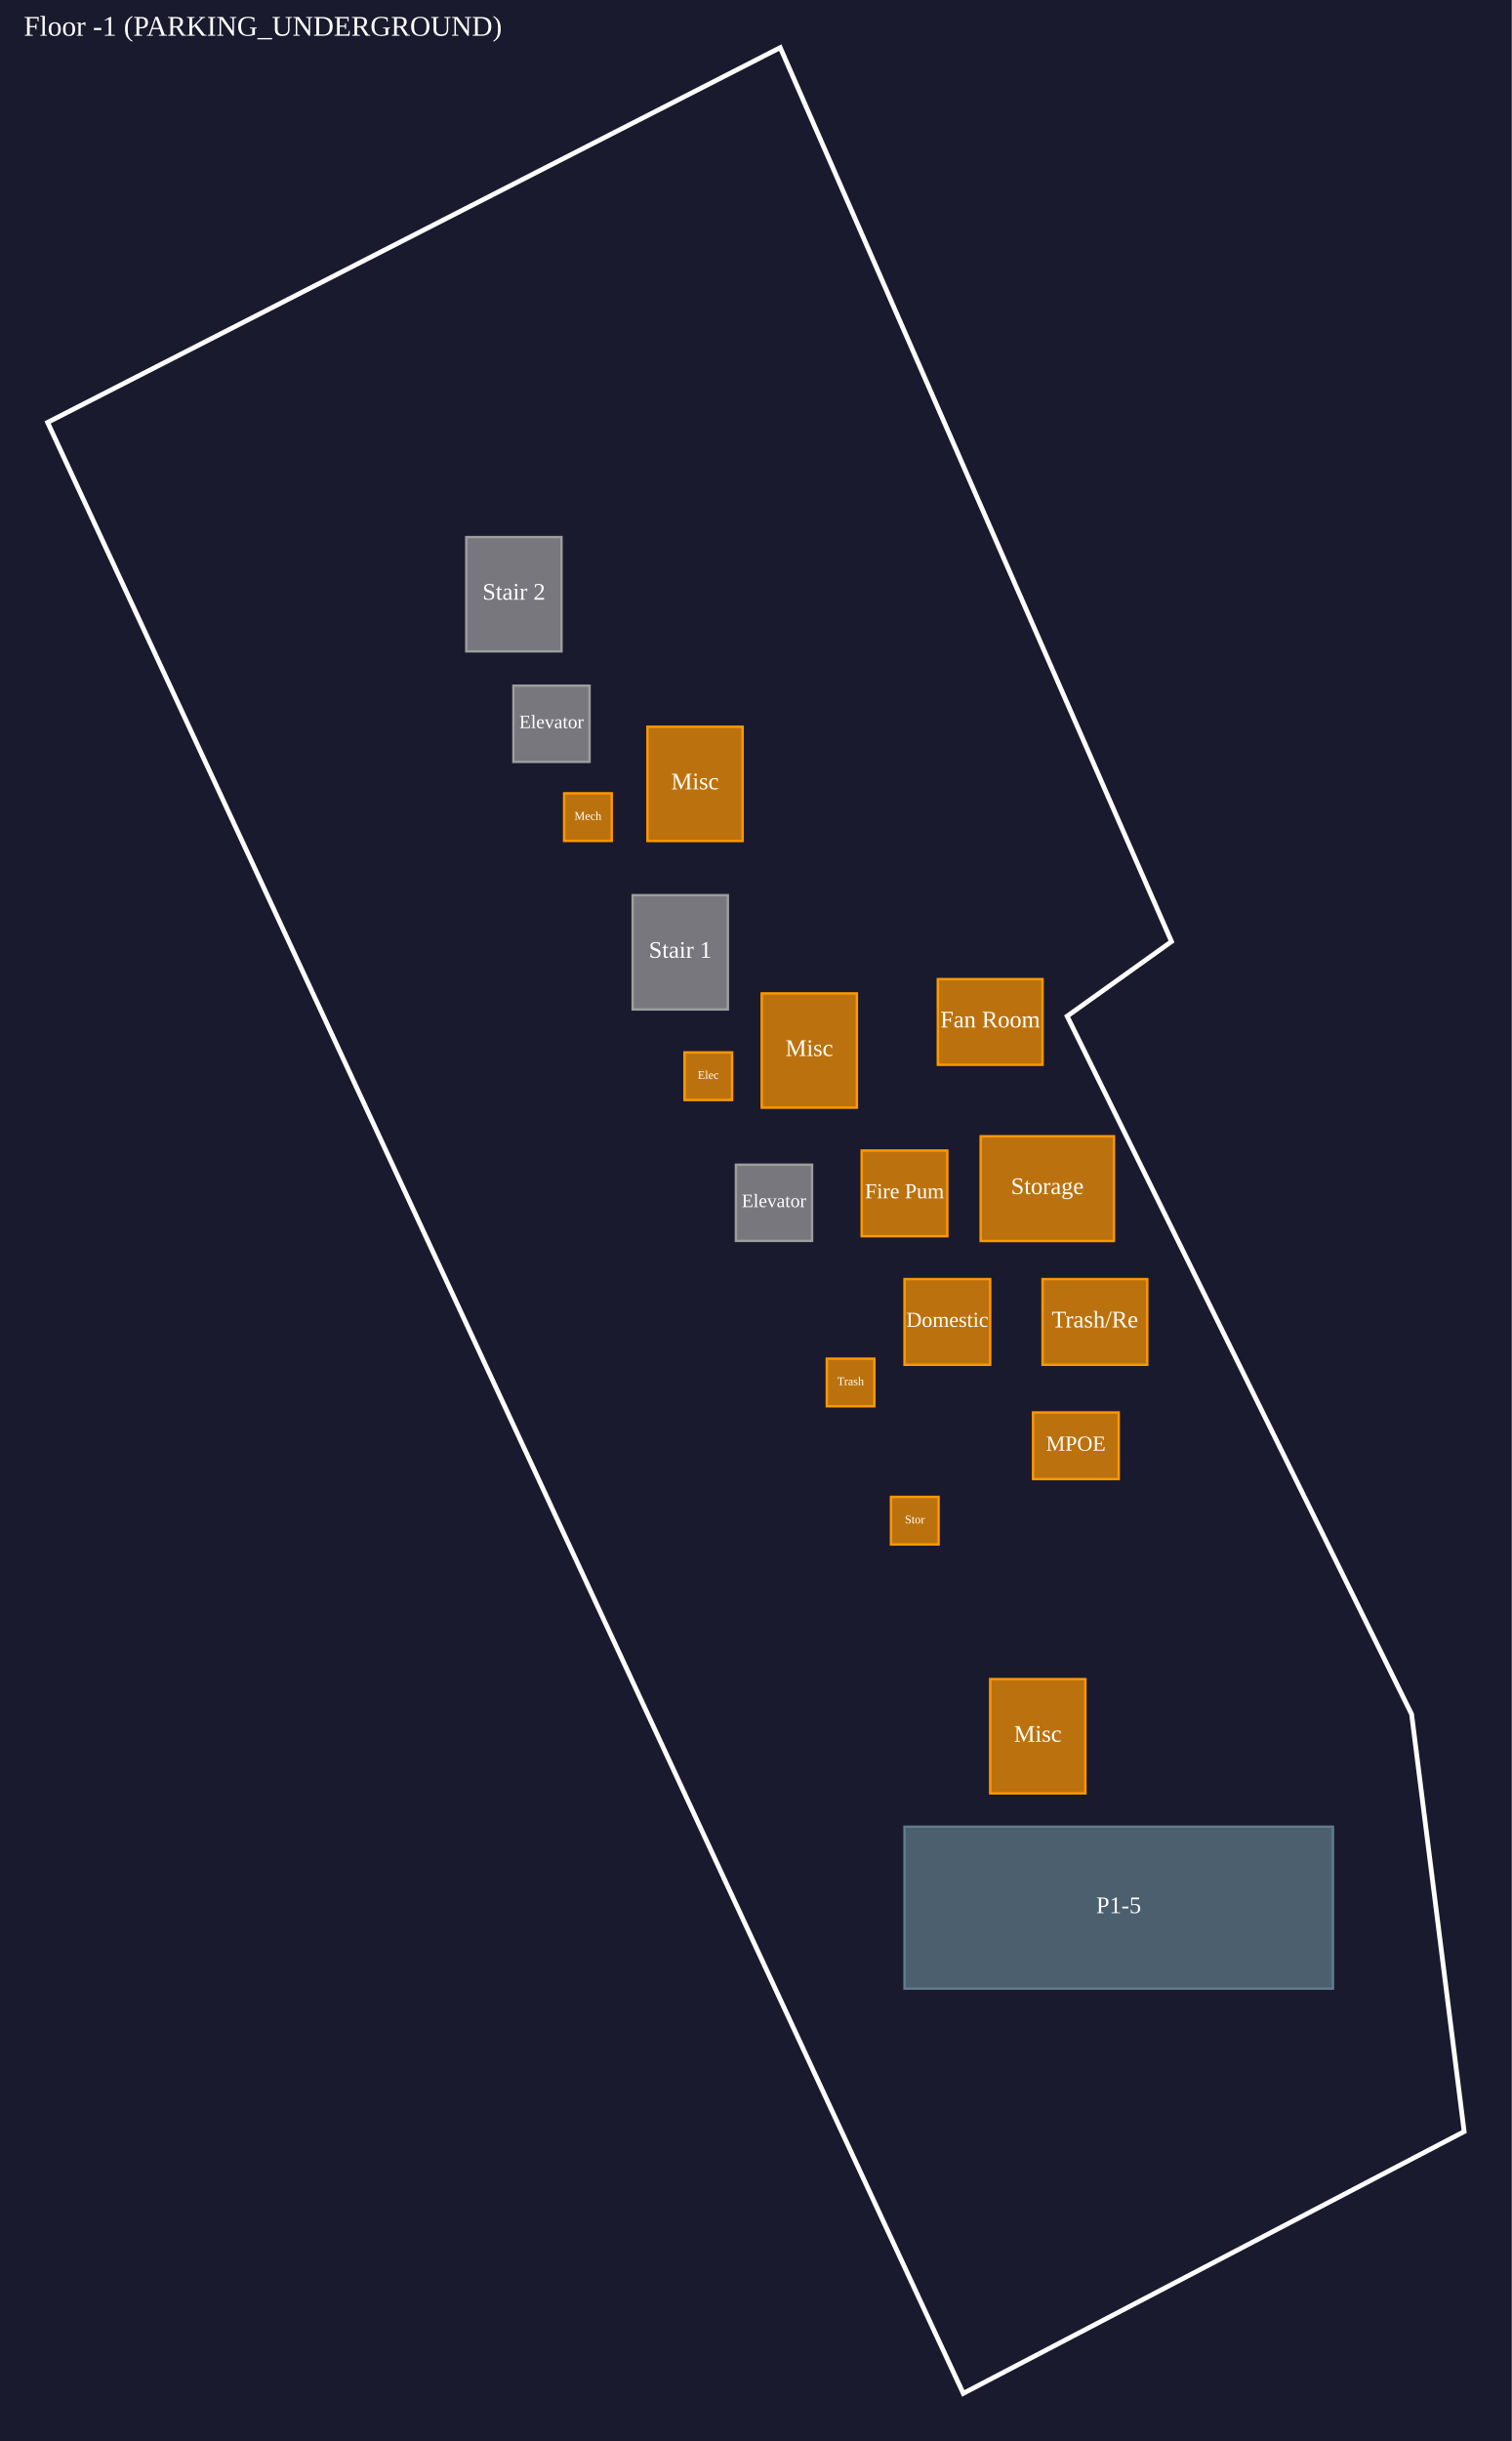
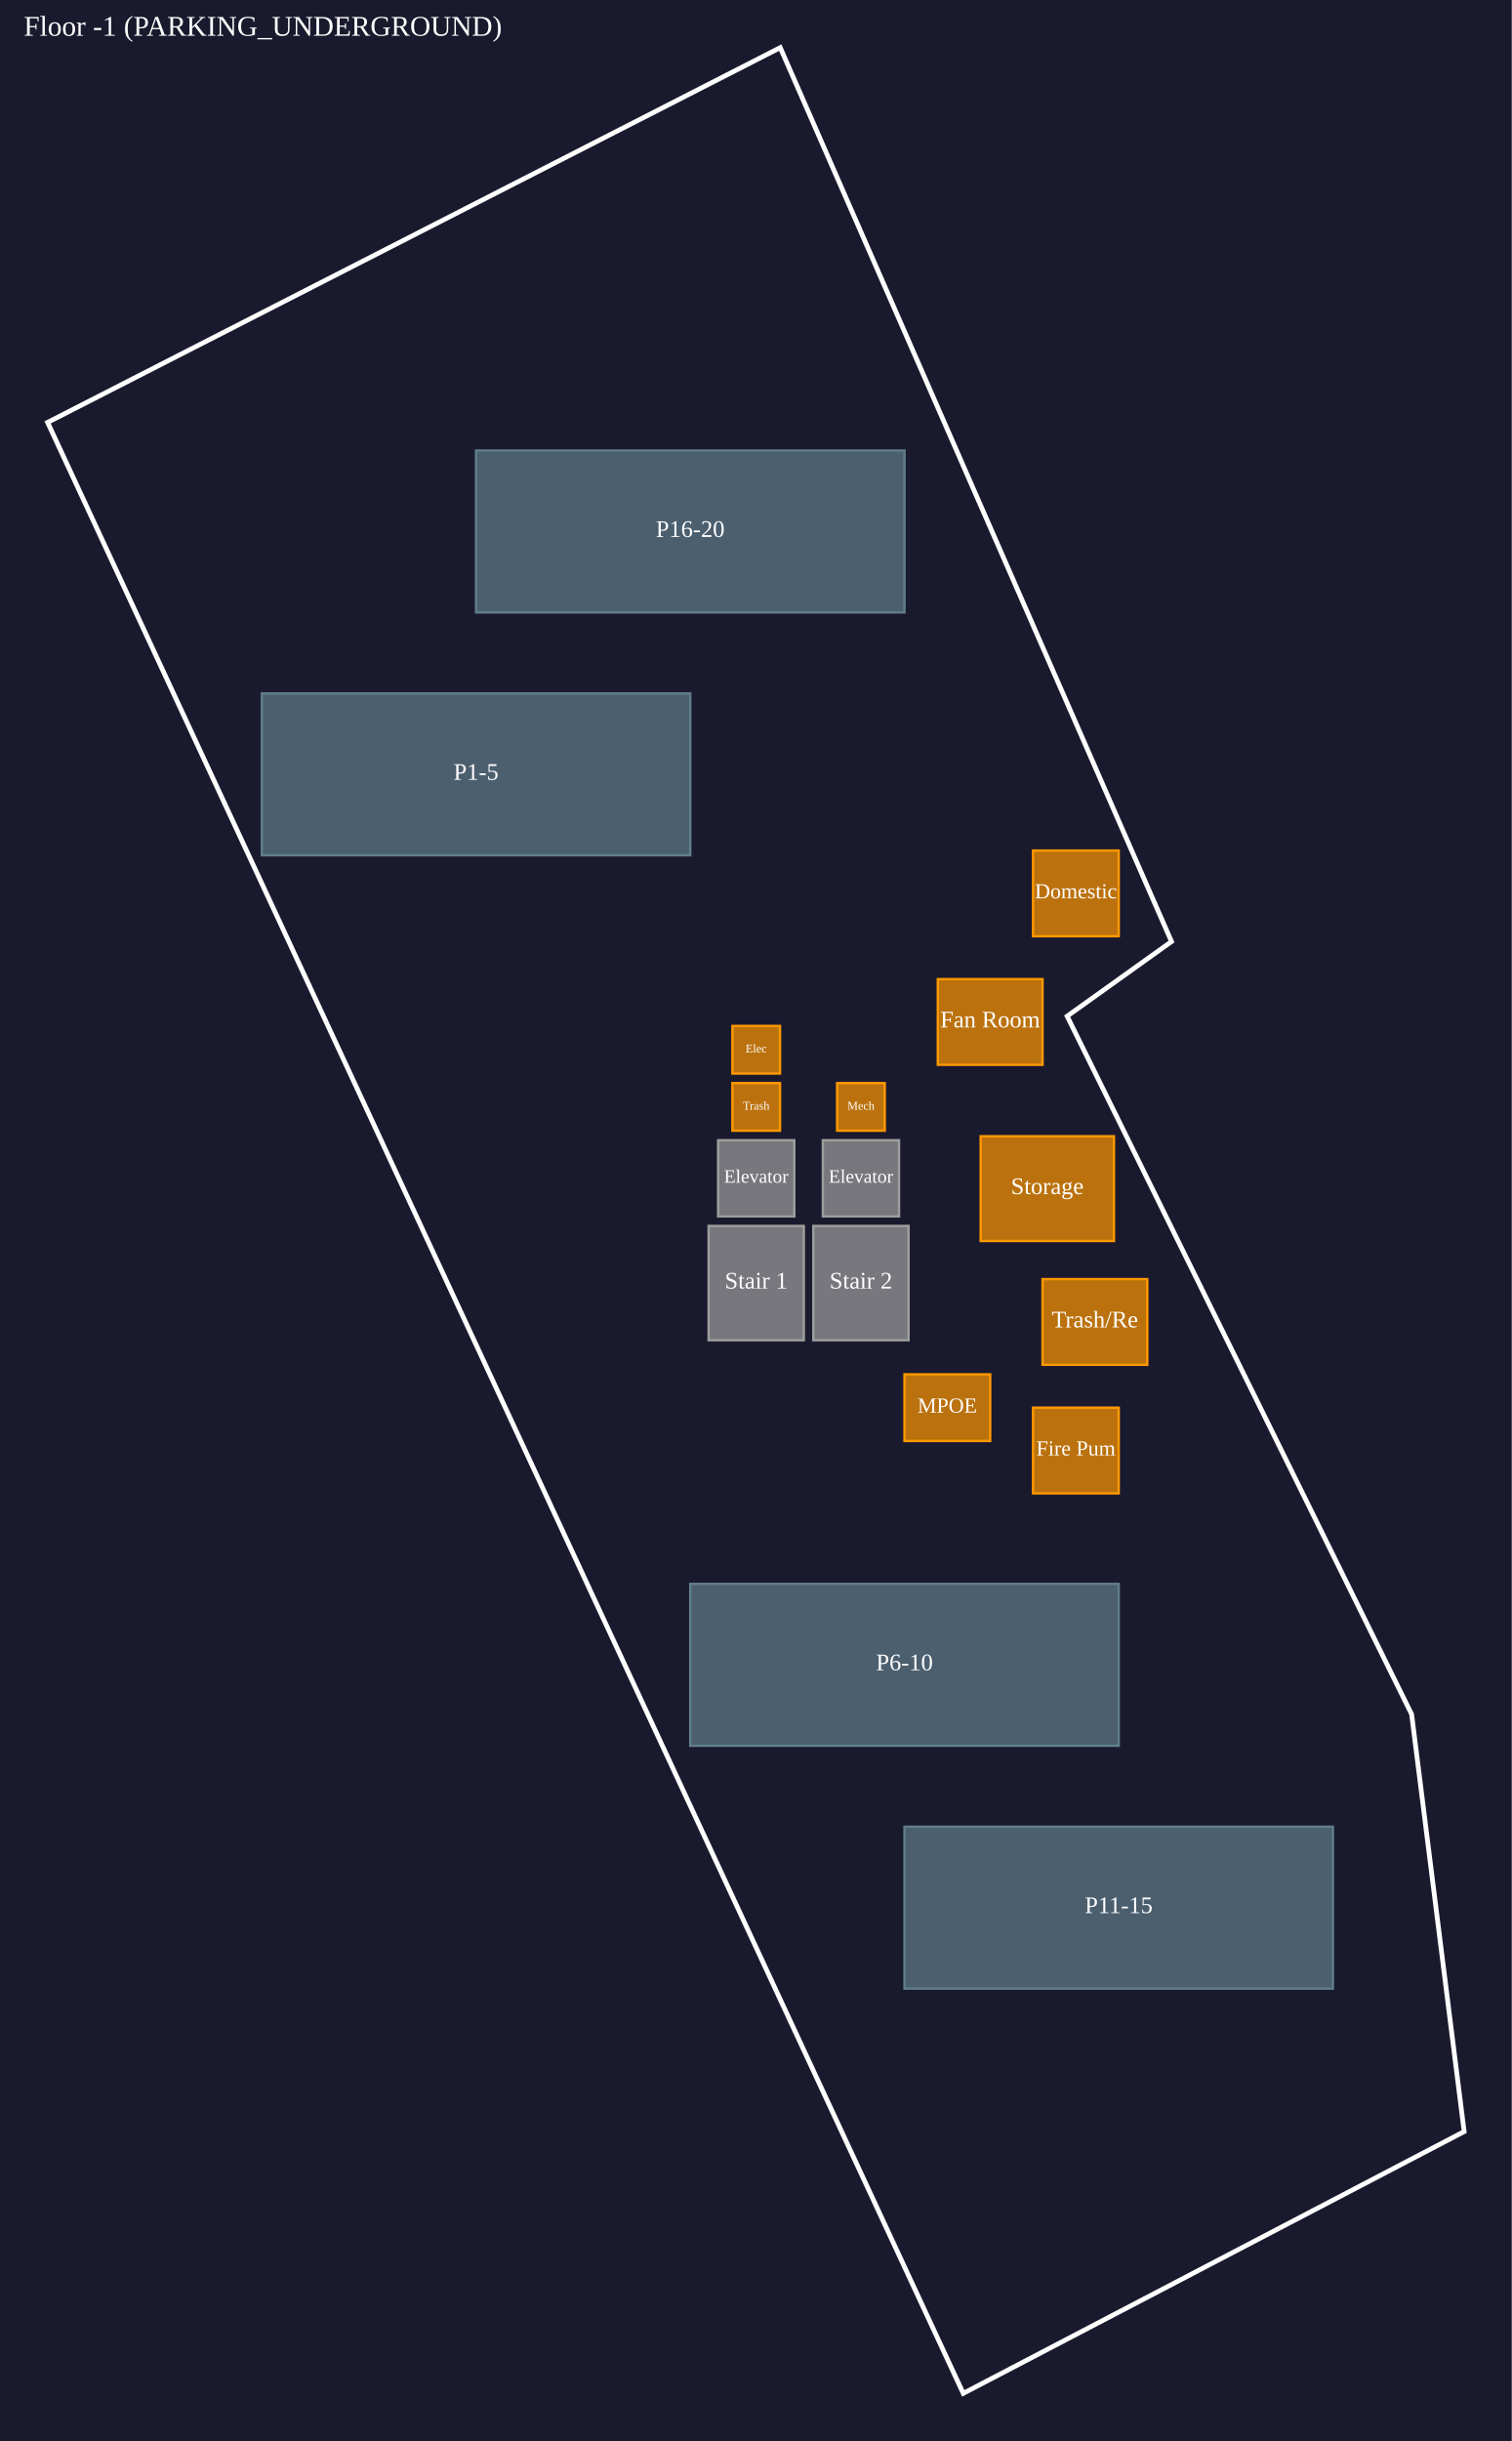
<svg xmlns="http://www.w3.org/2000/svg" width="635.13" height="1025.227" viewBox="0 0 635.13 1025.227">
  <rect width="100%" height="100%" fill="#1a1a2e" />
  <path d="M 615.13 895.269 L 593.059 719.978 L 448.336 426.804 L 492.179 395.455 L 327.804 20 L 20 177.41 L 404.691 1005.227 Z" fill="none" stroke="#fff" stroke-width="2" />
-   <rect x="265.791" y="375.977" width="40" height="48" fill="#9E9E9E" fill-opacity="0.7" stroke="#9E9E9E" stroke-width="1" />
-   <text x="285.791" y="399.977" font-size="10" fill="white" text-anchor="middle" dominant-baseline="middle">Stair 1</text>
-   <rect x="195.899" y="225.577" width="40" height="48" fill="#9E9E9E" fill-opacity="0.7" stroke="#9E9E9E" stroke-width="1" />
-   <text x="215.899" y="249.577" font-size="10" fill="white" text-anchor="middle" dominant-baseline="middle">Stair 2</text>
-   <rect x="309.179" y="489.176" width="32" height="32" fill="#9E9E9E" fill-opacity="0.7" stroke="#9E9E9E" stroke-width="1" />
-   <text x="325.179" y="505.176" font-size="8" fill="white" text-anchor="middle" dominant-baseline="middle">Elevator</text>
-   <rect x="215.688" y="287.991" width="32" height="32" fill="#9E9E9E" fill-opacity="0.7" stroke="#9E9E9E" stroke-width="1" />
-   <text x="231.688" y="303.991" font-size="8" fill="white" text-anchor="middle" dominant-baseline="middle">Elevator</text>
-   <rect x="347.353" y="570.646" width="20" height="20" fill="#FF9800" fill-opacity="0.7" stroke="#FF9800" stroke-width="1" />
-   <text x="357.353" y="580.646" font-size="5" fill="white" text-anchor="middle" dominant-baseline="middle">Trash</text>
-   <rect x="237.005" y="333.187" width="20" height="20" fill="#FF9800" fill-opacity="0.7" stroke="#FF9800" stroke-width="1" />
-   <text x="247.005" y="343.187" font-size="5" fill="white" text-anchor="middle" dominant-baseline="middle">Mech</text>
-   <rect x="374.324" y="628.685" width="20" height="20" fill="#FF9800" fill-opacity="0.7" stroke="#FF9800" stroke-width="1" />
-   <text x="384.324" y="638.685" font-size="5" fill="white" text-anchor="middle" dominant-baseline="middle">Stor</text>
-   <rect x="287.576" y="442.011" width="20" height="20" fill="#FF9800" fill-opacity="0.7" stroke="#FF9800" stroke-width="1" />
-   <text x="297.576" y="452.011" font-size="5" fill="white" text-anchor="middle" dominant-baseline="middle">Elec</text>
-   <rect x="272" y="305.227" width="40" height="48" fill="#FF9800" fill-opacity="0.7" stroke="#FF9800" stroke-width="1" />
-   <text x="292" y="329.227" font-size="10" fill="white" text-anchor="middle" dominant-baseline="middle">Misc</text>
-   <rect x="320" y="417.227" width="40" height="48" fill="#FF9800" fill-opacity="0.7" stroke="#FF9800" stroke-width="1" />
-   <text x="340" y="441.227" font-size="10" fill="white" text-anchor="middle" dominant-baseline="middle">Misc</text>
-   <rect x="416" y="705.227" width="40" height="48" fill="#FF9800" fill-opacity="0.7" stroke="#FF9800" stroke-width="1" />
-   <text x="436" y="729.227" font-size="10" fill="white" text-anchor="middle" dominant-baseline="middle">Misc</text>
+   <rect x="297.705" y="514.898" width="40" height="48" fill="#9E9E9E" fill-opacity="0.7" stroke="#9E9E9E" stroke-width="1" />
+   <text x="317.705" y="538.898" font-size="10" fill="white" text-anchor="middle" dominant-baseline="middle">Stair 1</text>
+   <rect x="341.705" y="514.898" width="40" height="48" fill="#9E9E9E" fill-opacity="0.7" stroke="#9E9E9E" stroke-width="1" />
+   <text x="361.705" y="538.898" font-size="10" fill="white" text-anchor="middle" dominant-baseline="middle">Stair 2</text>
+   <rect x="301.705" y="478.898" width="32" height="32" fill="#9E9E9E" fill-opacity="0.7" stroke="#9E9E9E" stroke-width="1" />
+   <text x="317.705" y="494.898" font-size="8" fill="white" text-anchor="middle" dominant-baseline="middle">Elevator</text>
+   <rect x="345.705" y="478.898" width="32" height="32" fill="#9E9E9E" fill-opacity="0.7" stroke="#9E9E9E" stroke-width="1" />
+   <text x="361.705" y="494.898" font-size="8" fill="white" text-anchor="middle" dominant-baseline="middle">Elevator</text>
+   <rect x="307.705" y="454.898" width="20" height="20" fill="#FF9800" fill-opacity="0.7" stroke="#FF9800" stroke-width="1" />
+   <text x="317.705" y="464.898" font-size="5" fill="white" text-anchor="middle" dominant-baseline="middle">Trash</text>
+   <rect x="351.705" y="454.898" width="20" height="20" fill="#FF9800" fill-opacity="0.7" stroke="#FF9800" stroke-width="1" />
+   <text x="361.705" y="464.898" font-size="5" fill="white" text-anchor="middle" dominant-baseline="middle">Mech</text>
+   <rect x="307.705" y="430.898" width="20" height="20" fill="#FF9800" fill-opacity="0.7" stroke="#FF9800" stroke-width="1" />
+   <text x="317.705" y="440.898" font-size="5" fill="white" text-anchor="middle" dominant-baseline="middle">Elec</text>
  <rect x="412" y="477.227" width="56" height="44" fill="#FF9800" fill-opacity="0.7" stroke="#FF9800" stroke-width="1" />
  <text x="440" y="499.227" font-size="10" fill="white" text-anchor="middle" dominant-baseline="middle">Storage</text>
  <rect x="438" y="537.227" width="44" height="36" fill="#FF9800" fill-opacity="0.7" stroke="#FF9800" stroke-width="1" />
  <text x="460" y="555.227" font-size="10" fill="white" text-anchor="middle" dominant-baseline="middle">Trash/Re</text>
  <rect x="394" y="411.227" width="44" height="36" fill="#FF9800" fill-opacity="0.7" stroke="#FF9800" stroke-width="1" />
  <text x="416" y="429.227" font-size="10" fill="white" text-anchor="middle" dominant-baseline="middle">Fan Room</text>
-   <rect x="362" y="483.227" width="36" height="36" fill="#FF9800" fill-opacity="0.7" stroke="#FF9800" stroke-width="1" />
-   <text x="380" y="501.227" font-size="9" fill="white" text-anchor="middle" dominant-baseline="middle">Fire Pum</text>
-   <rect x="380" y="537.227" width="36" height="36" fill="#FF9800" fill-opacity="0.7" stroke="#FF9800" stroke-width="1" />
-   <text x="398" y="555.227" font-size="9" fill="white" text-anchor="middle" dominant-baseline="middle">Domestic</text>
-   <rect x="434" y="593.227" width="36" height="28" fill="#FF9800" fill-opacity="0.7" stroke="#FF9800" stroke-width="1" />
-   <text x="452" y="607.227" font-size="9" fill="white" text-anchor="middle" dominant-baseline="middle">MPOE</text>
+   <rect x="434" y="591.227" width="36" height="36" fill="#FF9800" fill-opacity="0.7" stroke="#FF9800" stroke-width="1" />
+   <text x="452" y="609.227" font-size="9" fill="white" text-anchor="middle" dominant-baseline="middle">Fire Pum</text>
+   <rect x="434" y="357.227" width="36" height="36" fill="#FF9800" fill-opacity="0.7" stroke="#FF9800" stroke-width="1" />
+   <text x="452" y="375.227" font-size="9" fill="white" text-anchor="middle" dominant-baseline="middle">Domestic</text>
+   <rect x="380" y="577.227" width="36" height="28" fill="#FF9800" fill-opacity="0.7" stroke="#FF9800" stroke-width="1" />
+   <text x="398" y="591.227" font-size="9" fill="white" text-anchor="middle" dominant-baseline="middle">MPOE</text>
+   <rect x="110" y="291.227" width="180" height="68" fill="#607D8B" fill-opacity="0.7" stroke="#607D8B" stroke-width="1" />
+   <text x="200" y="325.227" font-size="10" fill="white" text-anchor="middle" dominant-baseline="middle">P1-5</text>
+   <rect x="290" y="665.227" width="180" height="68" fill="#607D8B" fill-opacity="0.7" stroke="#607D8B" stroke-width="1" />
+   <text x="380" y="699.227" font-size="10" fill="white" text-anchor="middle" dominant-baseline="middle">P6-10</text>
  <rect x="380" y="767.227" width="180" height="68" fill="#607D8B" fill-opacity="0.7" stroke="#607D8B" stroke-width="1" />
-   <text x="470" y="801.227" font-size="10" fill="white" text-anchor="middle" dominant-baseline="middle">P1-5</text>
+   <text x="470" y="801.227" font-size="10" fill="white" text-anchor="middle" dominant-baseline="middle">P11-15</text>
+   <rect x="200" y="189.227" width="180" height="68" fill="#607D8B" fill-opacity="0.7" stroke="#607D8B" stroke-width="1" />
+   <text x="290" y="223.227" font-size="10" fill="white" text-anchor="middle" dominant-baseline="middle">P16-20</text>
  <text x="10" y="15" font-size="12" fill="white">Floor -1 (PARKING_UNDERGROUND)</text>
</svg>
